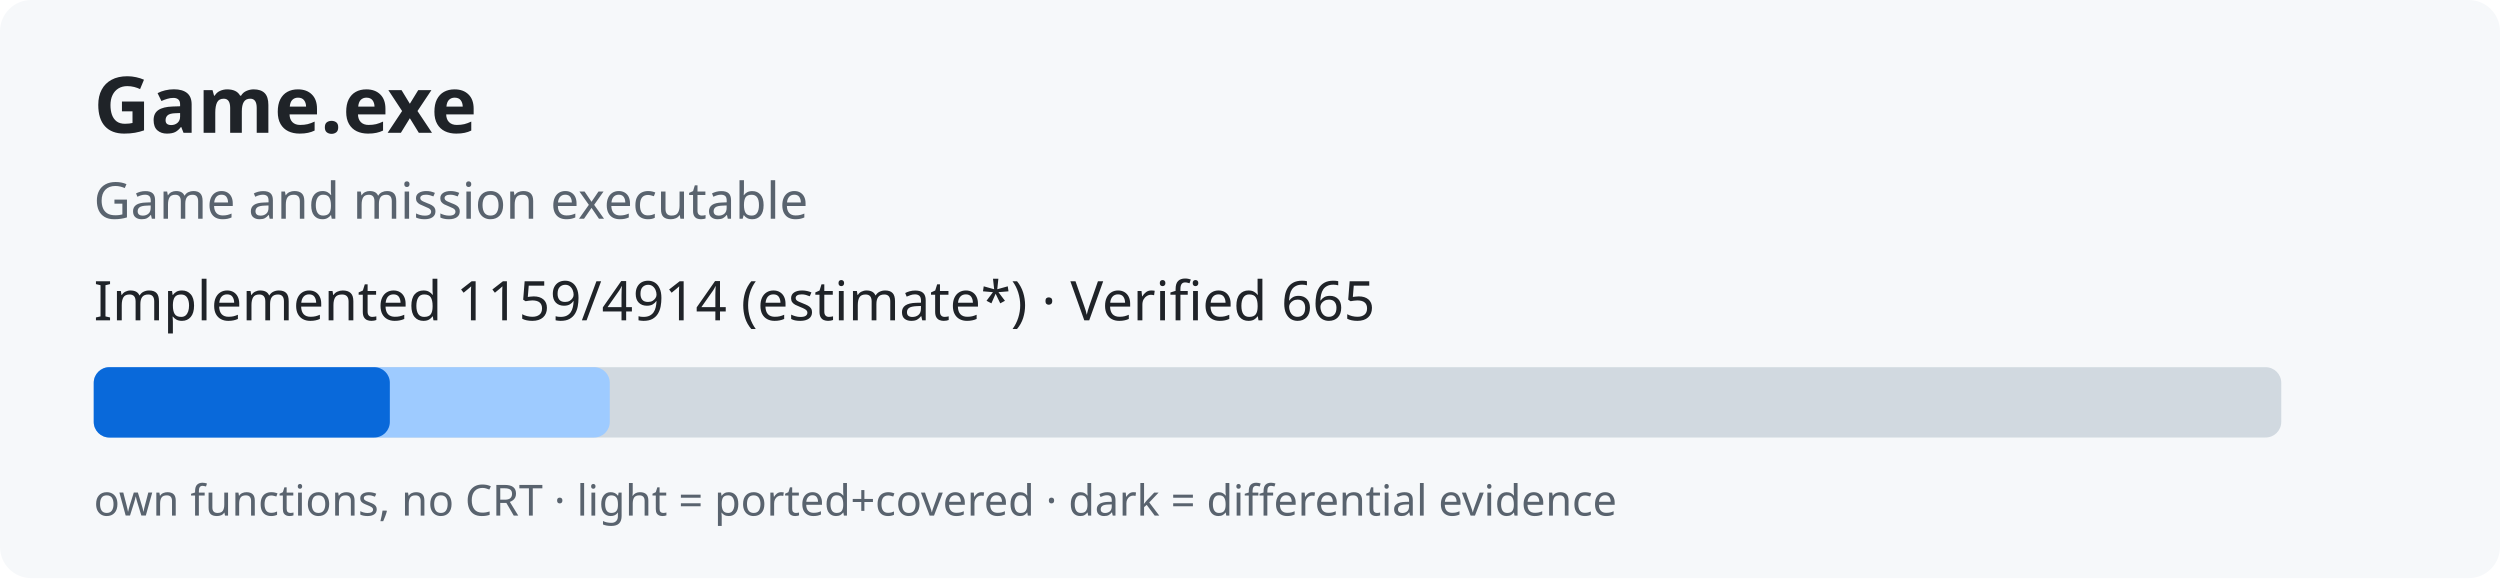
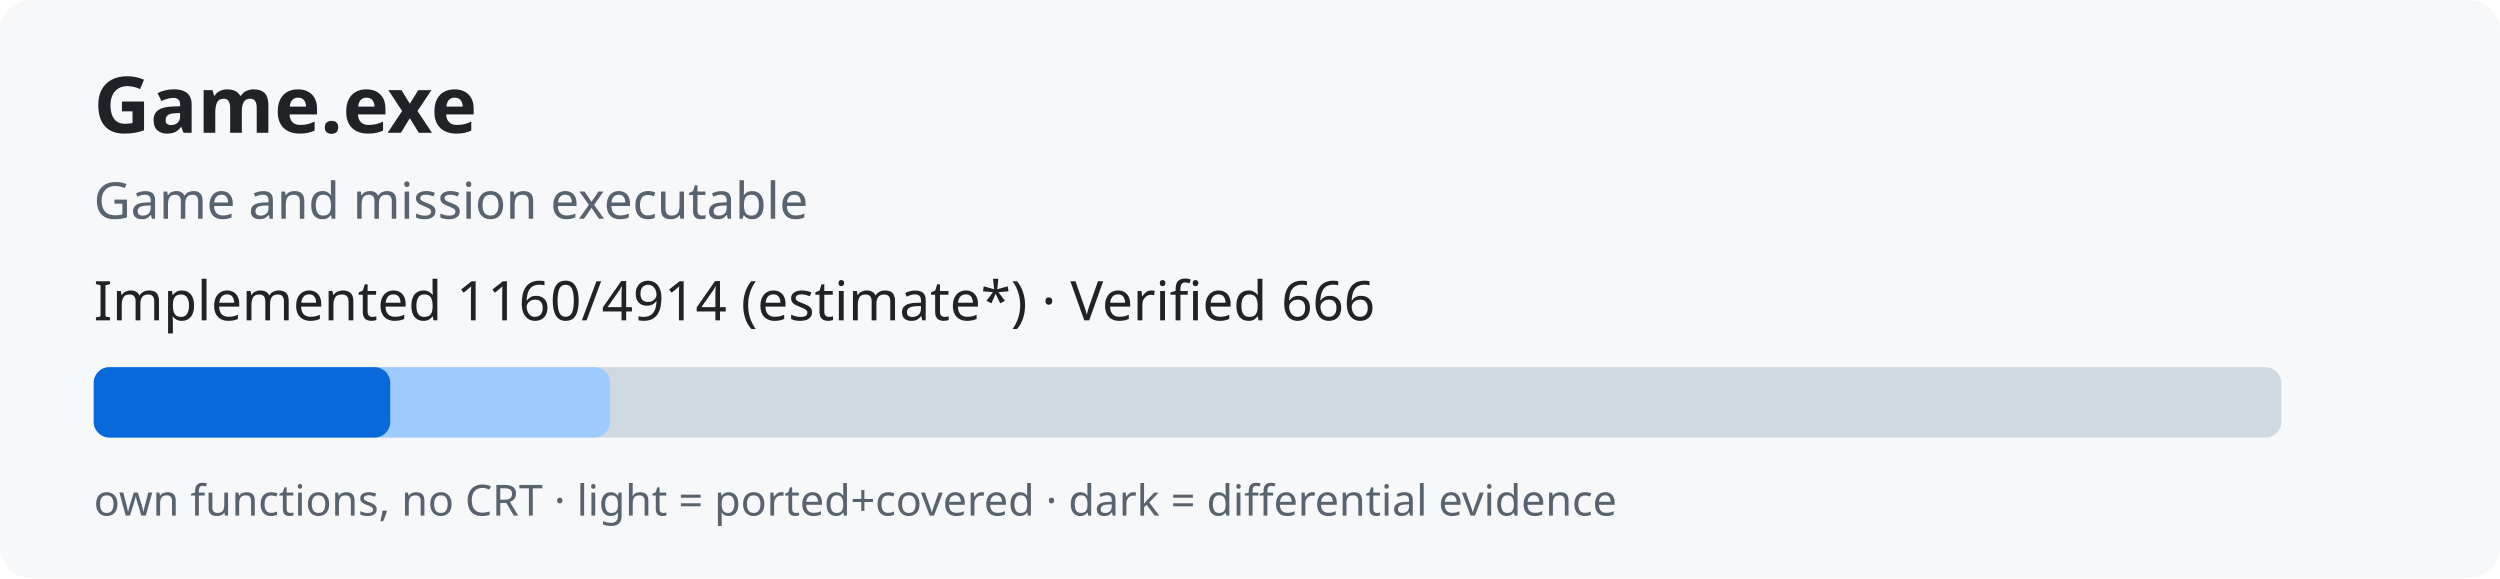
<svg xmlns="http://www.w3.org/2000/svg" width="640" height="148" role="img">
  <rect width="640" height="148" rx="8" fill="#f6f8fa" />
  <text x="24" y="34" font-family="sans-serif" font-size="20" font-weight="bold" fill="#1f2328">Game.exe</text>
  <text x="24" y="56" font-family="sans-serif" font-size="13" fill="#59636e">Game and mission executable</text>
-   <text x="24" y="82" font-family="sans-serif" font-size="14" fill="#1f2328">Implemented 1159/4914 (estimate*) · Verified 665</text>
+   <text x="24" y="82" font-family="sans-serif" font-size="14" fill="#1f2328">Implemented 1160/4914 (estimate*) · Verified 666</text>
  <rect x="24" y="94" width="560" height="18" rx="4" fill="#d1d9e0" />
-   <rect x="24" y="94" width="132.1" height="18" rx="4" fill="#9ecbff" />
-   <rect x="24" y="94" width="75.8" height="18" rx="4" fill="#0969da" />
+   <rect x="24" y="94" width="132.2" height="18" rx="4" fill="#9ecbff" />
+   <rect x="24" y="94" width="75.9" height="18" rx="4" fill="#0969da" />
  <text x="24" y="132" font-family="sans-serif" font-size="11" fill="#59636e">own functions, no CRT · light = ported+covered · dark = differential evidence</text>
</svg>
